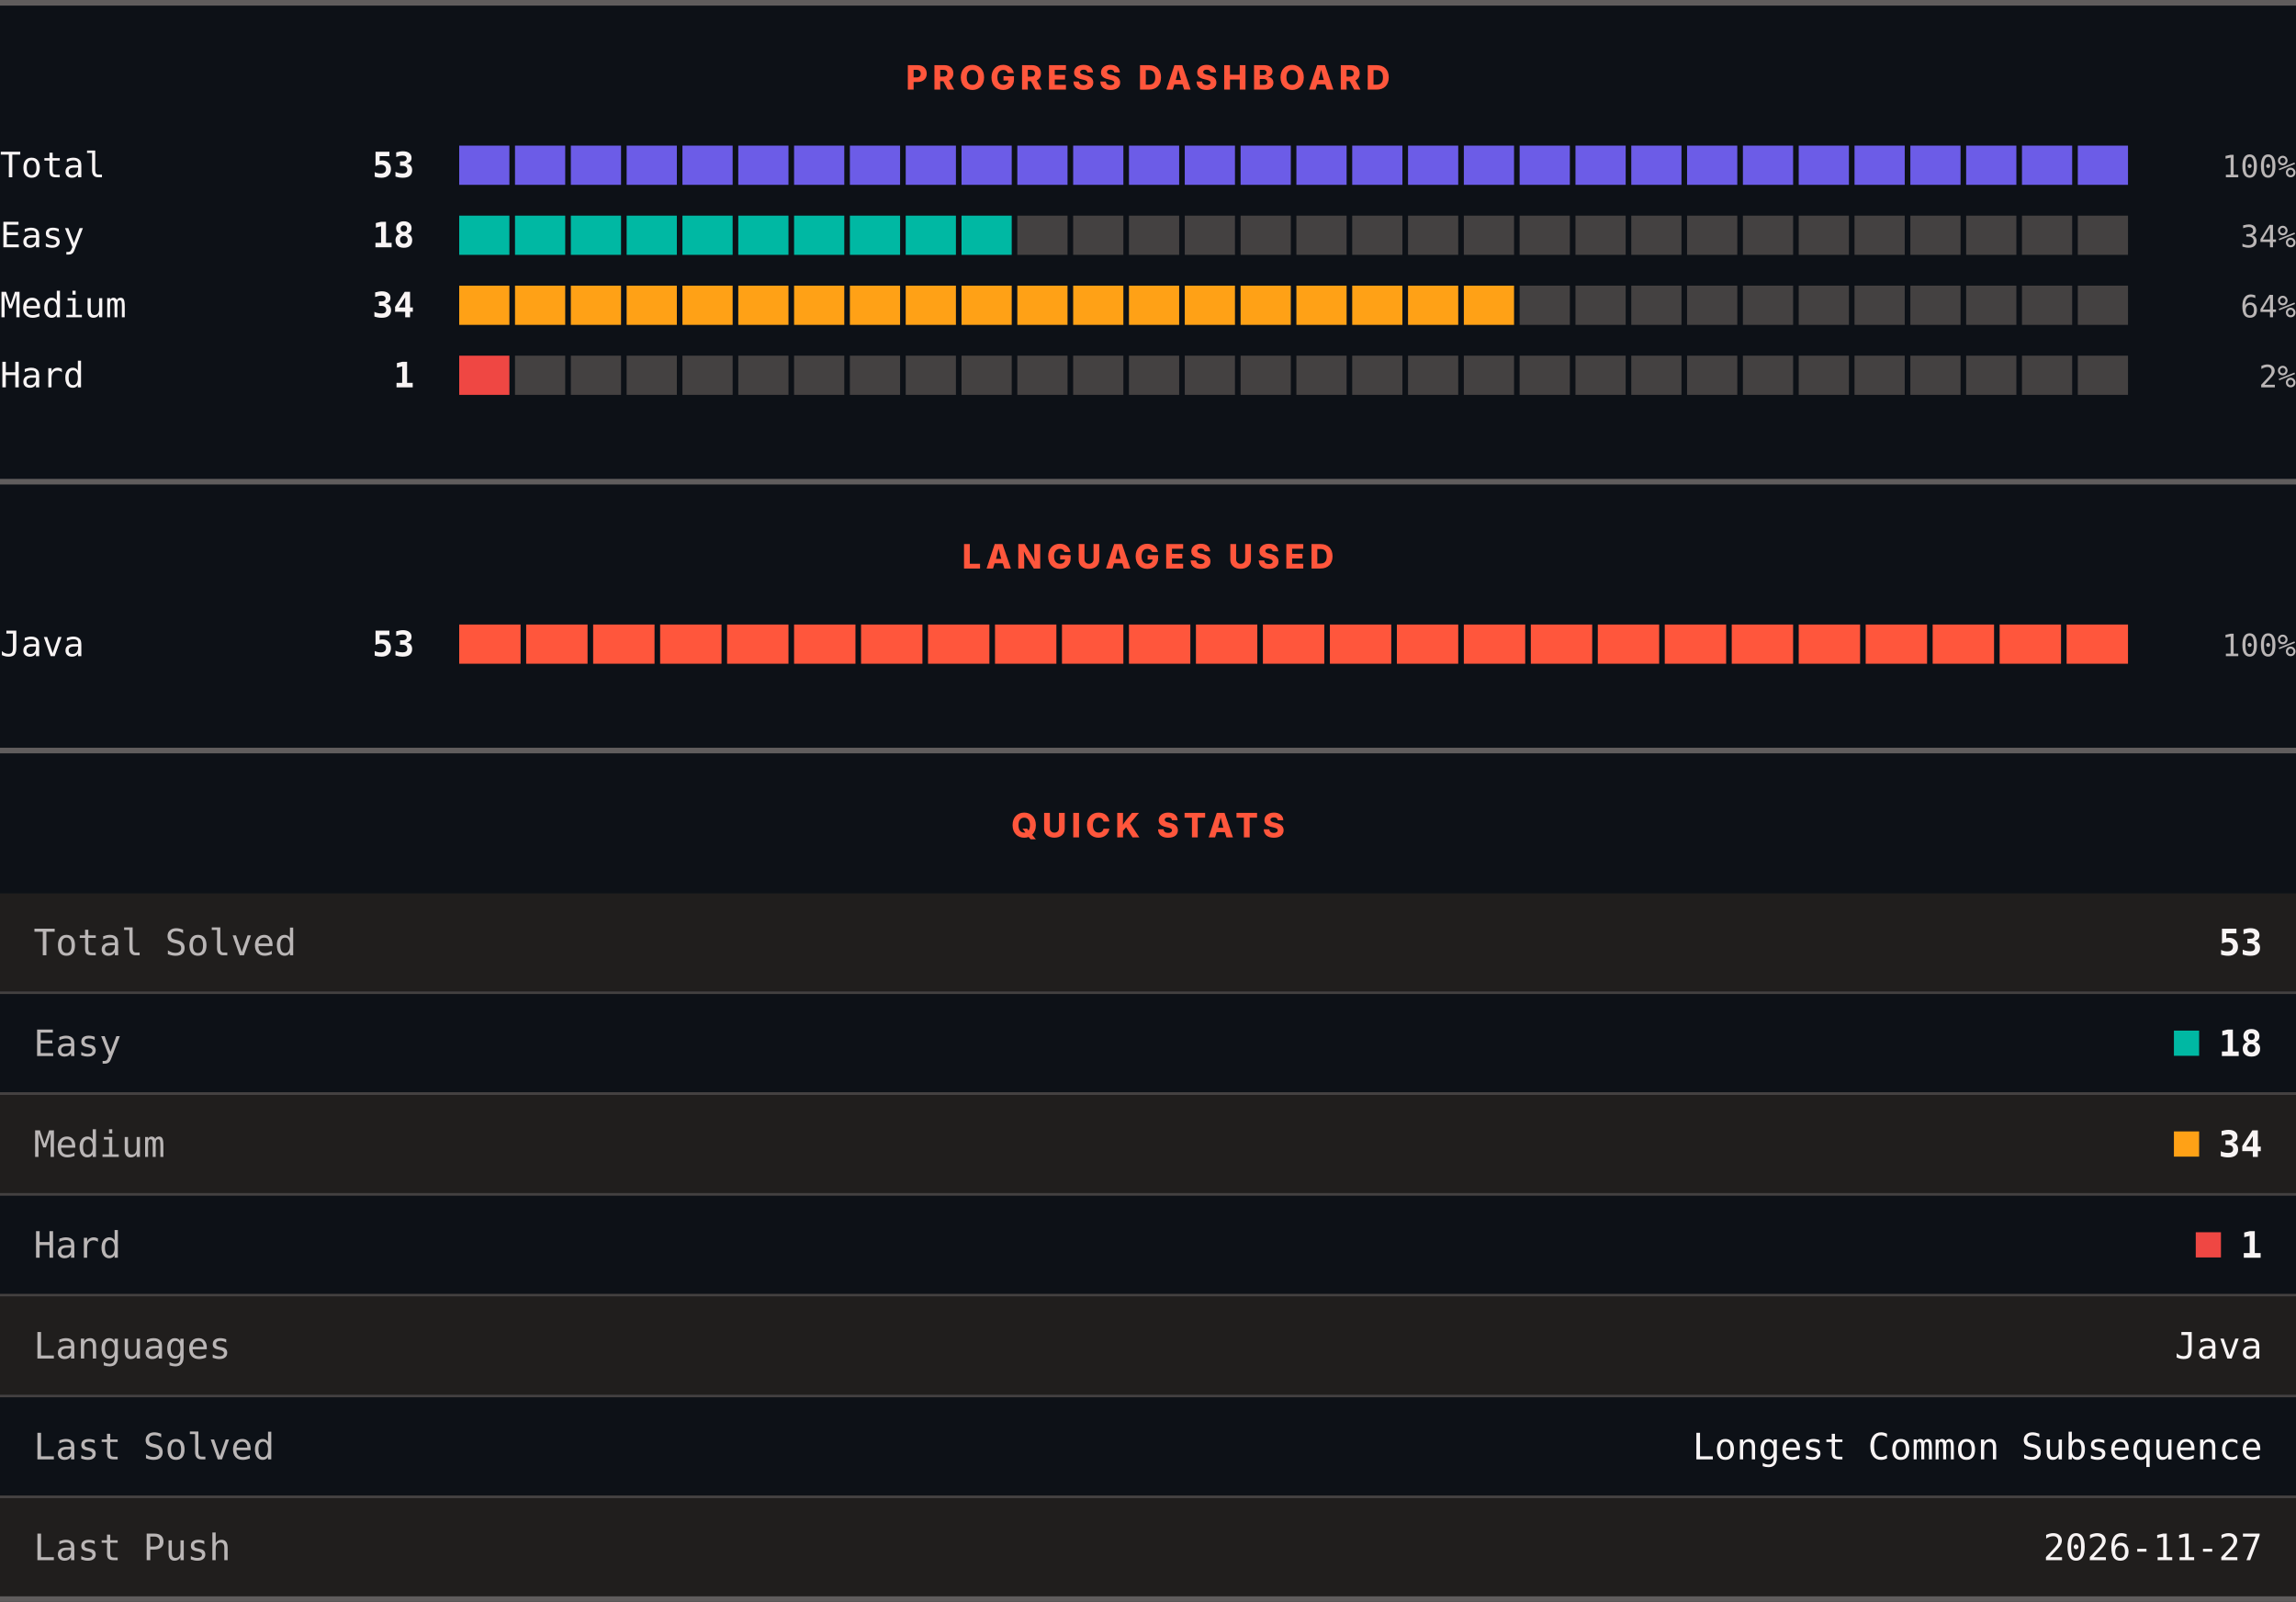
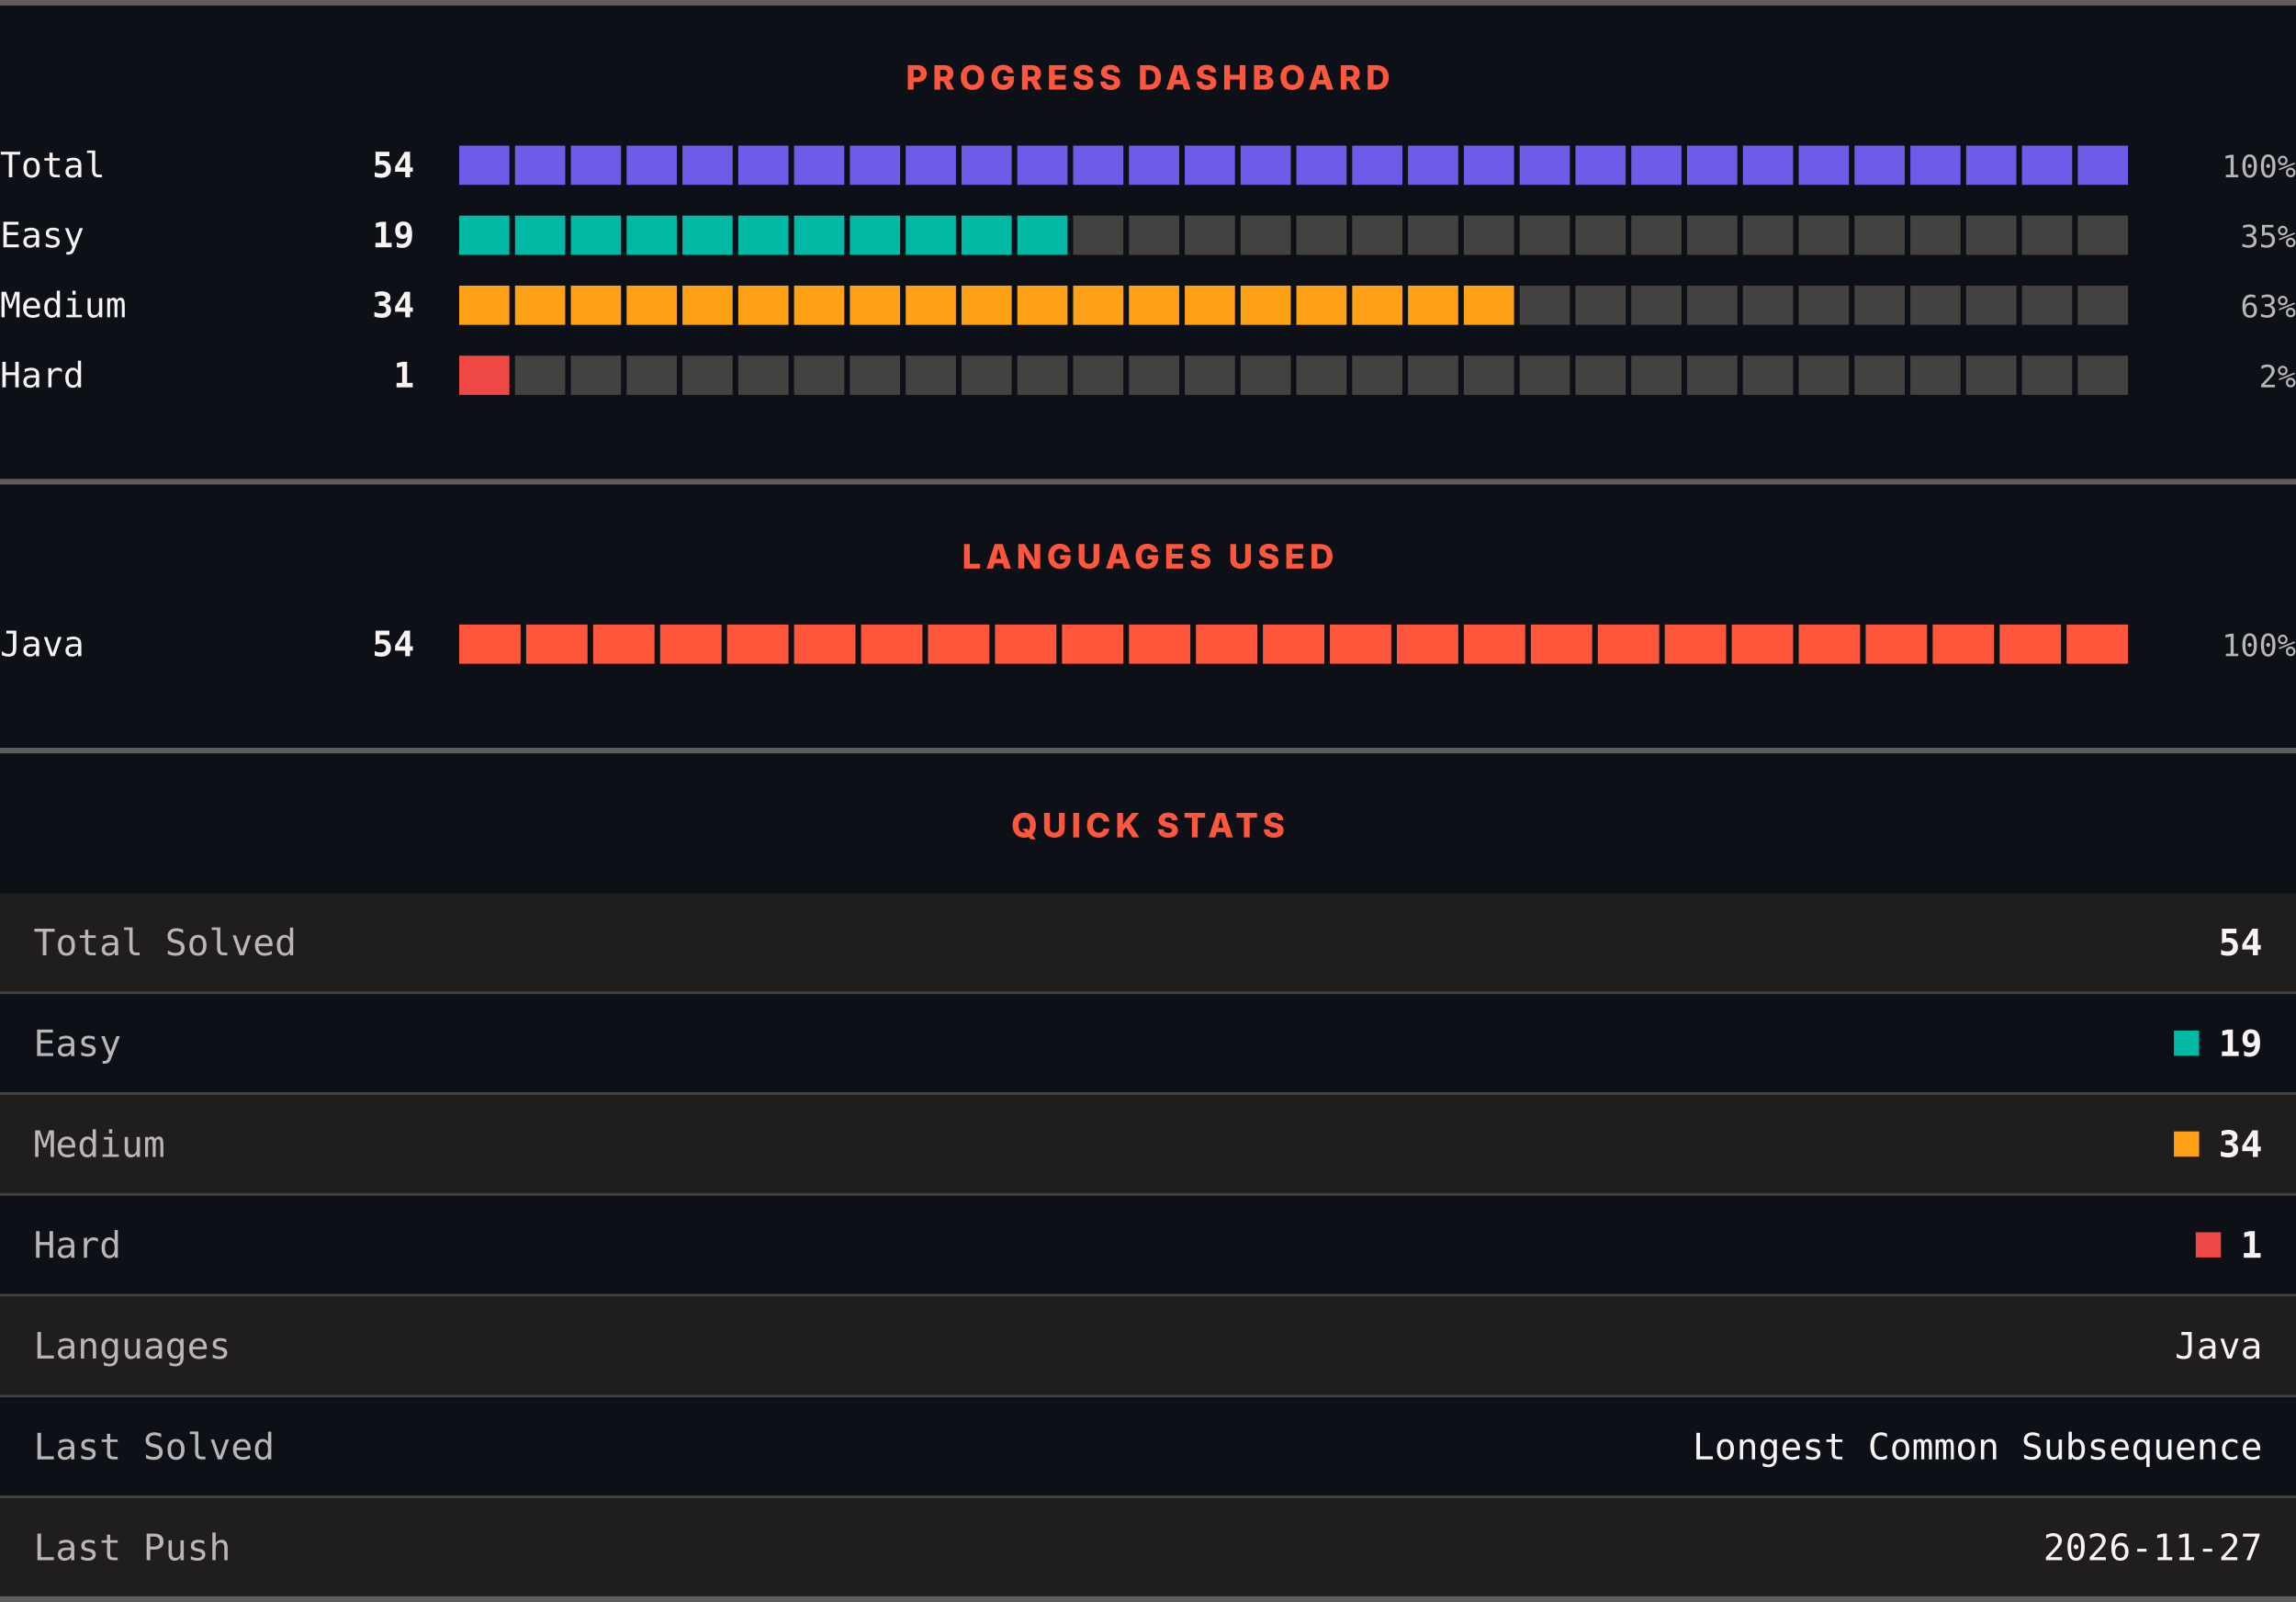
<svg xmlns="http://www.w3.org/2000/svg" width="820" height="572" viewBox="0 0 820 572" role="img" aria-label="LeetCode progress, languages and quick stats">
  <rect width="820" height="572" fill="#0d1117" />
  <rect x="0" y="0" width="820" height="2" fill="#605d5d" />
  <text x="410" y="32" text-anchor="middle" font-family="Archivo, system-ui, -apple-system, Segoe UI, sans-serif" font-size="12" font-weight="800" letter-spacing="1.68" fill="#ff563c">PROGRESS DASHBOARD</text>
  <text x="0" y="63.3" font-family="ui-monospace, SFMono-Regular, Menlo, Consolas, monospace" font-size="12.5" fill="#f8f4f4">Total</text>
-   <text x="148" y="63.3" text-anchor="end" font-family="ui-monospace, SFMono-Regular, Menlo, Consolas, monospace" font-size="12.5" font-weight="700" fill="#f8f4f4">53</text>
+   <text x="148" y="63.3" text-anchor="end" font-family="ui-monospace, SFMono-Regular, Menlo, Consolas, monospace" font-size="12.5" font-weight="700" fill="#f8f4f4">54</text>
  <rect x="164.00" y="52" width="17.93" height="14" fill="#6c5ce7" />
  <rect x="183.93" y="52" width="17.93" height="14" fill="#6c5ce7" />
  <rect x="203.87" y="52" width="17.93" height="14" fill="#6c5ce7" />
  <rect x="223.80" y="52" width="17.93" height="14" fill="#6c5ce7" />
  <rect x="243.73" y="52" width="17.93" height="14" fill="#6c5ce7" />
  <rect x="263.67" y="52" width="17.93" height="14" fill="#6c5ce7" />
  <rect x="283.60" y="52" width="17.93" height="14" fill="#6c5ce7" />
  <rect x="303.53" y="52" width="17.93" height="14" fill="#6c5ce7" />
  <rect x="323.47" y="52" width="17.93" height="14" fill="#6c5ce7" />
  <rect x="343.40" y="52" width="17.93" height="14" fill="#6c5ce7" />
  <rect x="363.33" y="52" width="17.93" height="14" fill="#6c5ce7" />
  <rect x="383.27" y="52" width="17.93" height="14" fill="#6c5ce7" />
  <rect x="403.20" y="52" width="17.93" height="14" fill="#6c5ce7" />
  <rect x="423.13" y="52" width="17.93" height="14" fill="#6c5ce7" />
  <rect x="443.07" y="52" width="17.93" height="14" fill="#6c5ce7" />
  <rect x="463.00" y="52" width="17.93" height="14" fill="#6c5ce7" />
  <rect x="482.93" y="52" width="17.93" height="14" fill="#6c5ce7" />
  <rect x="502.87" y="52" width="17.93" height="14" fill="#6c5ce7" />
  <rect x="522.80" y="52" width="17.93" height="14" fill="#6c5ce7" />
  <rect x="542.73" y="52" width="17.93" height="14" fill="#6c5ce7" />
  <rect x="562.67" y="52" width="17.93" height="14" fill="#6c5ce7" />
  <rect x="582.60" y="52" width="17.93" height="14" fill="#6c5ce7" />
  <rect x="602.53" y="52" width="17.93" height="14" fill="#6c5ce7" />
  <rect x="622.47" y="52" width="17.93" height="14" fill="#6c5ce7" />
  <rect x="642.40" y="52" width="17.93" height="14" fill="#6c5ce7" />
  <rect x="662.33" y="52" width="17.93" height="14" fill="#6c5ce7" />
  <rect x="682.27" y="52" width="17.93" height="14" fill="#6c5ce7" />
  <rect x="702.20" y="52" width="17.93" height="14" fill="#6c5ce7" />
  <rect x="722.13" y="52" width="17.93" height="14" fill="#6c5ce7" />
  <rect x="742.07" y="52" width="17.93" height="14" fill="#6c5ce7" />
  <text x="820" y="63.3" text-anchor="end" font-family="ui-monospace, SFMono-Regular, Menlo, Consolas, monospace" font-size="11" fill="#bab6b6">100%</text>
  <text x="0" y="88.3" font-family="ui-monospace, SFMono-Regular, Menlo, Consolas, monospace" font-size="12.5" fill="#f8f4f4">Easy</text>
-   <text x="148" y="88.3" text-anchor="end" font-family="ui-monospace, SFMono-Regular, Menlo, Consolas, monospace" font-size="12.5" font-weight="700" fill="#f8f4f4">18</text>
+   <text x="148" y="88.3" text-anchor="end" font-family="ui-monospace, SFMono-Regular, Menlo, Consolas, monospace" font-size="12.5" font-weight="700" fill="#f8f4f4">19</text>
  <rect x="164.00" y="77" width="17.93" height="14" fill="#00b8a3" />
  <rect x="183.93" y="77" width="17.93" height="14" fill="#00b8a3" />
  <rect x="203.87" y="77" width="17.93" height="14" fill="#00b8a3" />
  <rect x="223.80" y="77" width="17.93" height="14" fill="#00b8a3" />
  <rect x="243.73" y="77" width="17.93" height="14" fill="#00b8a3" />
  <rect x="263.67" y="77" width="17.93" height="14" fill="#00b8a3" />
  <rect x="283.60" y="77" width="17.93" height="14" fill="#00b8a3" />
  <rect x="303.53" y="77" width="17.93" height="14" fill="#00b8a3" />
  <rect x="323.47" y="77" width="17.93" height="14" fill="#00b8a3" />
  <rect x="343.40" y="77" width="17.93" height="14" fill="#00b8a3" />
-   <rect x="363.33" y="77" width="17.93" height="14" fill="#444141" />
+   <rect x="363.33" y="77" width="17.93" height="14" fill="#00b8a3" />
  <rect x="383.27" y="77" width="17.93" height="14" fill="#444141" />
  <rect x="403.20" y="77" width="17.93" height="14" fill="#444141" />
  <rect x="423.13" y="77" width="17.93" height="14" fill="#444141" />
  <rect x="443.07" y="77" width="17.93" height="14" fill="#444141" />
  <rect x="463.00" y="77" width="17.93" height="14" fill="#444141" />
  <rect x="482.93" y="77" width="17.93" height="14" fill="#444141" />
  <rect x="502.87" y="77" width="17.93" height="14" fill="#444141" />
  <rect x="522.80" y="77" width="17.93" height="14" fill="#444141" />
  <rect x="542.73" y="77" width="17.93" height="14" fill="#444141" />
  <rect x="562.67" y="77" width="17.93" height="14" fill="#444141" />
  <rect x="582.60" y="77" width="17.93" height="14" fill="#444141" />
  <rect x="602.53" y="77" width="17.93" height="14" fill="#444141" />
  <rect x="622.47" y="77" width="17.93" height="14" fill="#444141" />
  <rect x="642.40" y="77" width="17.93" height="14" fill="#444141" />
  <rect x="662.33" y="77" width="17.93" height="14" fill="#444141" />
  <rect x="682.27" y="77" width="17.93" height="14" fill="#444141" />
  <rect x="702.20" y="77" width="17.93" height="14" fill="#444141" />
  <rect x="722.13" y="77" width="17.93" height="14" fill="#444141" />
  <rect x="742.07" y="77" width="17.93" height="14" fill="#444141" />
-   <text x="820" y="88.3" text-anchor="end" font-family="ui-monospace, SFMono-Regular, Menlo, Consolas, monospace" font-size="11" fill="#bab6b6">34%</text>
+   <text x="820" y="88.3" text-anchor="end" font-family="ui-monospace, SFMono-Regular, Menlo, Consolas, monospace" font-size="11" fill="#bab6b6">35%</text>
  <text x="0" y="113.3" font-family="ui-monospace, SFMono-Regular, Menlo, Consolas, monospace" font-size="12.5" fill="#f8f4f4">Medium</text>
  <text x="148" y="113.3" text-anchor="end" font-family="ui-monospace, SFMono-Regular, Menlo, Consolas, monospace" font-size="12.5" font-weight="700" fill="#f8f4f4">34</text>
  <rect x="164.00" y="102" width="17.93" height="14" fill="#ffa116" />
  <rect x="183.93" y="102" width="17.93" height="14" fill="#ffa116" />
  <rect x="203.87" y="102" width="17.93" height="14" fill="#ffa116" />
  <rect x="223.80" y="102" width="17.93" height="14" fill="#ffa116" />
  <rect x="243.73" y="102" width="17.93" height="14" fill="#ffa116" />
  <rect x="263.67" y="102" width="17.93" height="14" fill="#ffa116" />
  <rect x="283.60" y="102" width="17.93" height="14" fill="#ffa116" />
  <rect x="303.53" y="102" width="17.93" height="14" fill="#ffa116" />
  <rect x="323.47" y="102" width="17.93" height="14" fill="#ffa116" />
  <rect x="343.40" y="102" width="17.93" height="14" fill="#ffa116" />
  <rect x="363.33" y="102" width="17.93" height="14" fill="#ffa116" />
  <rect x="383.27" y="102" width="17.93" height="14" fill="#ffa116" />
  <rect x="403.20" y="102" width="17.93" height="14" fill="#ffa116" />
  <rect x="423.13" y="102" width="17.93" height="14" fill="#ffa116" />
  <rect x="443.07" y="102" width="17.93" height="14" fill="#ffa116" />
  <rect x="463.00" y="102" width="17.93" height="14" fill="#ffa116" />
  <rect x="482.93" y="102" width="17.93" height="14" fill="#ffa116" />
  <rect x="502.87" y="102" width="17.93" height="14" fill="#ffa116" />
  <rect x="522.80" y="102" width="17.93" height="14" fill="#ffa116" />
  <rect x="542.73" y="102" width="17.93" height="14" fill="#444141" />
  <rect x="562.67" y="102" width="17.93" height="14" fill="#444141" />
  <rect x="582.60" y="102" width="17.93" height="14" fill="#444141" />
  <rect x="602.53" y="102" width="17.93" height="14" fill="#444141" />
  <rect x="622.47" y="102" width="17.93" height="14" fill="#444141" />
  <rect x="642.40" y="102" width="17.93" height="14" fill="#444141" />
  <rect x="662.33" y="102" width="17.93" height="14" fill="#444141" />
  <rect x="682.27" y="102" width="17.93" height="14" fill="#444141" />
  <rect x="702.20" y="102" width="17.93" height="14" fill="#444141" />
  <rect x="722.13" y="102" width="17.93" height="14" fill="#444141" />
  <rect x="742.07" y="102" width="17.93" height="14" fill="#444141" />
-   <text x="820" y="113.3" text-anchor="end" font-family="ui-monospace, SFMono-Regular, Menlo, Consolas, monospace" font-size="11" fill="#bab6b6">64%</text>
+   <text x="820" y="113.3" text-anchor="end" font-family="ui-monospace, SFMono-Regular, Menlo, Consolas, monospace" font-size="11" fill="#bab6b6">63%</text>
  <text x="0" y="138.3" font-family="ui-monospace, SFMono-Regular, Menlo, Consolas, monospace" font-size="12.5" fill="#f8f4f4">Hard</text>
  <text x="148" y="138.3" text-anchor="end" font-family="ui-monospace, SFMono-Regular, Menlo, Consolas, monospace" font-size="12.5" font-weight="700" fill="#f8f4f4">1</text>
  <rect x="164.00" y="127" width="17.93" height="14" fill="#ef4743" />
  <rect x="183.93" y="127" width="17.93" height="14" fill="#444141" />
  <rect x="203.87" y="127" width="17.93" height="14" fill="#444141" />
  <rect x="223.80" y="127" width="17.93" height="14" fill="#444141" />
  <rect x="243.73" y="127" width="17.93" height="14" fill="#444141" />
  <rect x="263.67" y="127" width="17.93" height="14" fill="#444141" />
  <rect x="283.60" y="127" width="17.93" height="14" fill="#444141" />
  <rect x="303.53" y="127" width="17.93" height="14" fill="#444141" />
  <rect x="323.47" y="127" width="17.93" height="14" fill="#444141" />
  <rect x="343.40" y="127" width="17.93" height="14" fill="#444141" />
  <rect x="363.33" y="127" width="17.93" height="14" fill="#444141" />
  <rect x="383.27" y="127" width="17.93" height="14" fill="#444141" />
  <rect x="403.20" y="127" width="17.93" height="14" fill="#444141" />
  <rect x="423.13" y="127" width="17.93" height="14" fill="#444141" />
  <rect x="443.07" y="127" width="17.93" height="14" fill="#444141" />
  <rect x="463.00" y="127" width="17.93" height="14" fill="#444141" />
  <rect x="482.93" y="127" width="17.93" height="14" fill="#444141" />
  <rect x="502.87" y="127" width="17.93" height="14" fill="#444141" />
  <rect x="522.80" y="127" width="17.93" height="14" fill="#444141" />
  <rect x="542.73" y="127" width="17.93" height="14" fill="#444141" />
  <rect x="562.67" y="127" width="17.93" height="14" fill="#444141" />
  <rect x="582.60" y="127" width="17.93" height="14" fill="#444141" />
  <rect x="602.53" y="127" width="17.93" height="14" fill="#444141" />
  <rect x="622.47" y="127" width="17.93" height="14" fill="#444141" />
  <rect x="642.40" y="127" width="17.93" height="14" fill="#444141" />
  <rect x="662.33" y="127" width="17.93" height="14" fill="#444141" />
  <rect x="682.27" y="127" width="17.93" height="14" fill="#444141" />
  <rect x="702.20" y="127" width="17.93" height="14" fill="#444141" />
  <rect x="722.13" y="127" width="17.93" height="14" fill="#444141" />
  <rect x="742.07" y="127" width="17.93" height="14" fill="#444141" />
  <text x="820" y="138.3" text-anchor="end" font-family="ui-monospace, SFMono-Regular, Menlo, Consolas, monospace" font-size="11" fill="#bab6b6">2%</text>
  <rect x="0" y="171" width="820" height="2" fill="#605d5d" />
  <text x="410" y="203" text-anchor="middle" font-family="Archivo, system-ui, -apple-system, Segoe UI, sans-serif" font-size="12" font-weight="800" letter-spacing="1.68" fill="#ff563c">LANGUAGES USED</text>
  <text x="0" y="234.3" font-family="ui-monospace, SFMono-Regular, Menlo, Consolas, monospace" font-size="12.5" fill="#f8f4f4">Java</text>
-   <text x="148" y="234.3" text-anchor="end" font-family="ui-monospace, SFMono-Regular, Menlo, Consolas, monospace" font-size="12.5" font-weight="700" fill="#f8f4f4">53</text>
+   <text x="148" y="234.3" text-anchor="end" font-family="ui-monospace, SFMono-Regular, Menlo, Consolas, monospace" font-size="12.5" font-weight="700" fill="#f8f4f4">54</text>
  <rect x="164.00" y="223" width="21.92" height="14" fill="#ff563c" />
  <rect x="187.92" y="223" width="21.92" height="14" fill="#ff563c" />
  <rect x="211.84" y="223" width="21.92" height="14" fill="#ff563c" />
  <rect x="235.76" y="223" width="21.92" height="14" fill="#ff563c" />
  <rect x="259.68" y="223" width="21.92" height="14" fill="#ff563c" />
  <rect x="283.60" y="223" width="21.92" height="14" fill="#ff563c" />
  <rect x="307.52" y="223" width="21.92" height="14" fill="#ff563c" />
  <rect x="331.44" y="223" width="21.92" height="14" fill="#ff563c" />
  <rect x="355.36" y="223" width="21.92" height="14" fill="#ff563c" />
  <rect x="379.28" y="223" width="21.92" height="14" fill="#ff563c" />
  <rect x="403.20" y="223" width="21.92" height="14" fill="#ff563c" />
  <rect x="427.12" y="223" width="21.92" height="14" fill="#ff563c" />
  <rect x="451.04" y="223" width="21.92" height="14" fill="#ff563c" />
  <rect x="474.96" y="223" width="21.92" height="14" fill="#ff563c" />
  <rect x="498.88" y="223" width="21.92" height="14" fill="#ff563c" />
  <rect x="522.80" y="223" width="21.92" height="14" fill="#ff563c" />
  <rect x="546.72" y="223" width="21.92" height="14" fill="#ff563c" />
  <rect x="570.64" y="223" width="21.92" height="14" fill="#ff563c" />
  <rect x="594.56" y="223" width="21.92" height="14" fill="#ff563c" />
  <rect x="618.48" y="223" width="21.92" height="14" fill="#ff563c" />
  <rect x="642.40" y="223" width="21.92" height="14" fill="#ff563c" />
  <rect x="666.32" y="223" width="21.92" height="14" fill="#ff563c" />
  <rect x="690.24" y="223" width="21.92" height="14" fill="#ff563c" />
  <rect x="714.16" y="223" width="21.92" height="14" fill="#ff563c" />
  <rect x="738.08" y="223" width="21.92" height="14" fill="#ff563c" />
  <text x="820" y="234.3" text-anchor="end" font-family="ui-monospace, SFMono-Regular, Menlo, Consolas, monospace" font-size="11" fill="#bab6b6">100%</text>
  <rect x="0" y="267" width="820" height="2" fill="#605d5d" />
  <text x="410" y="299" text-anchor="middle" font-family="Archivo, system-ui, -apple-system, Segoe UI, sans-serif" font-size="12" font-weight="800" letter-spacing="1.68" fill="#ff563c">QUICK STATS</text>
  <rect x="0" y="319" width="820" height="35" fill="#201e1d" />
  <text x="12" y="341.1" font-family="ui-monospace, SFMono-Regular, Menlo, Consolas, monospace" font-size="13" fill="#bab6b6">Total Solved</text>
-   <text x="808" y="341.1" text-anchor="end" font-family="ui-monospace, SFMono-Regular, Menlo, Consolas, monospace" font-size="13" font-weight="700" fill="#f8f4f4">53</text>
+   <text x="808" y="341.1" text-anchor="end" font-family="ui-monospace, SFMono-Regular, Menlo, Consolas, monospace" font-size="13" font-weight="700" fill="#f8f4f4">54</text>
  <rect x="0" y="354" width="820" height="1" fill="#444141" />
  <rect x="0" y="355" width="820" height="35" fill="#0d1117" />
  <text x="12" y="377.1" font-family="ui-monospace, SFMono-Regular, Menlo, Consolas, monospace" font-size="13" fill="#bab6b6">Easy</text>
  <rect x="776.4" y="368" width="9" height="9" fill="#00b8a3" />
-   <text x="808" y="377.1" text-anchor="end" font-family="ui-monospace, SFMono-Regular, Menlo, Consolas, monospace" font-size="13" font-weight="700" fill="#f8f4f4">18</text>
+   <text x="808" y="377.1" text-anchor="end" font-family="ui-monospace, SFMono-Regular, Menlo, Consolas, monospace" font-size="13" font-weight="700" fill="#f8f4f4">19</text>
  <rect x="0" y="390" width="820" height="1" fill="#444141" />
  <rect x="0" y="391" width="820" height="35" fill="#201e1d" />
  <text x="12" y="413.1" font-family="ui-monospace, SFMono-Regular, Menlo, Consolas, monospace" font-size="13" fill="#bab6b6">Medium</text>
  <rect x="776.4" y="404" width="9" height="9" fill="#ffa116" />
  <text x="808" y="413.1" text-anchor="end" font-family="ui-monospace, SFMono-Regular, Menlo, Consolas, monospace" font-size="13" font-weight="700" fill="#f8f4f4">34</text>
  <rect x="0" y="426" width="820" height="1" fill="#444141" />
  <rect x="0" y="427" width="820" height="35" fill="#0d1117" />
  <text x="12" y="449.1" font-family="ui-monospace, SFMono-Regular, Menlo, Consolas, monospace" font-size="13" fill="#bab6b6">Hard</text>
  <rect x="784.2" y="440" width="9" height="9" fill="#ef4743" />
  <text x="808" y="449.1" text-anchor="end" font-family="ui-monospace, SFMono-Regular, Menlo, Consolas, monospace" font-size="13" font-weight="700" fill="#f8f4f4">1</text>
  <rect x="0" y="462" width="820" height="1" fill="#444141" />
  <rect x="0" y="463" width="820" height="35" fill="#201e1d" />
  <text x="12" y="485.1" font-family="ui-monospace, SFMono-Regular, Menlo, Consolas, monospace" font-size="13" fill="#bab6b6">Languages</text>
  <text x="808" y="485.1" text-anchor="end" font-family="ui-monospace, SFMono-Regular, Menlo, Consolas, monospace" font-size="13" fill="#f8f4f4">Java</text>
  <rect x="0" y="498" width="820" height="1" fill="#444141" />
  <rect x="0" y="499" width="820" height="35" fill="#0d1117" />
  <text x="12" y="521.1" font-family="ui-monospace, SFMono-Regular, Menlo, Consolas, monospace" font-size="13" fill="#bab6b6">Last Solved</text>
  <text x="808" y="521.1" text-anchor="end" font-family="ui-monospace, SFMono-Regular, Menlo, Consolas, monospace" font-size="13" fill="#f8f4f4">Longest Common Subsequence</text>
  <rect x="0" y="534" width="820" height="1" fill="#444141" />
  <rect x="0" y="535" width="820" height="35" fill="#201e1d" />
  <text x="12" y="557.1" font-family="ui-monospace, SFMono-Regular, Menlo, Consolas, monospace" font-size="13" fill="#bab6b6">Last Push</text>
  <text x="808" y="557.1" text-anchor="end" font-family="ui-monospace, SFMono-Regular, Menlo, Consolas, monospace" font-size="13" fill="#f8f4f4">2026-11-27</text>
  <rect x="0" y="570" width="820" height="2" fill="#605d5d" />
</svg>
